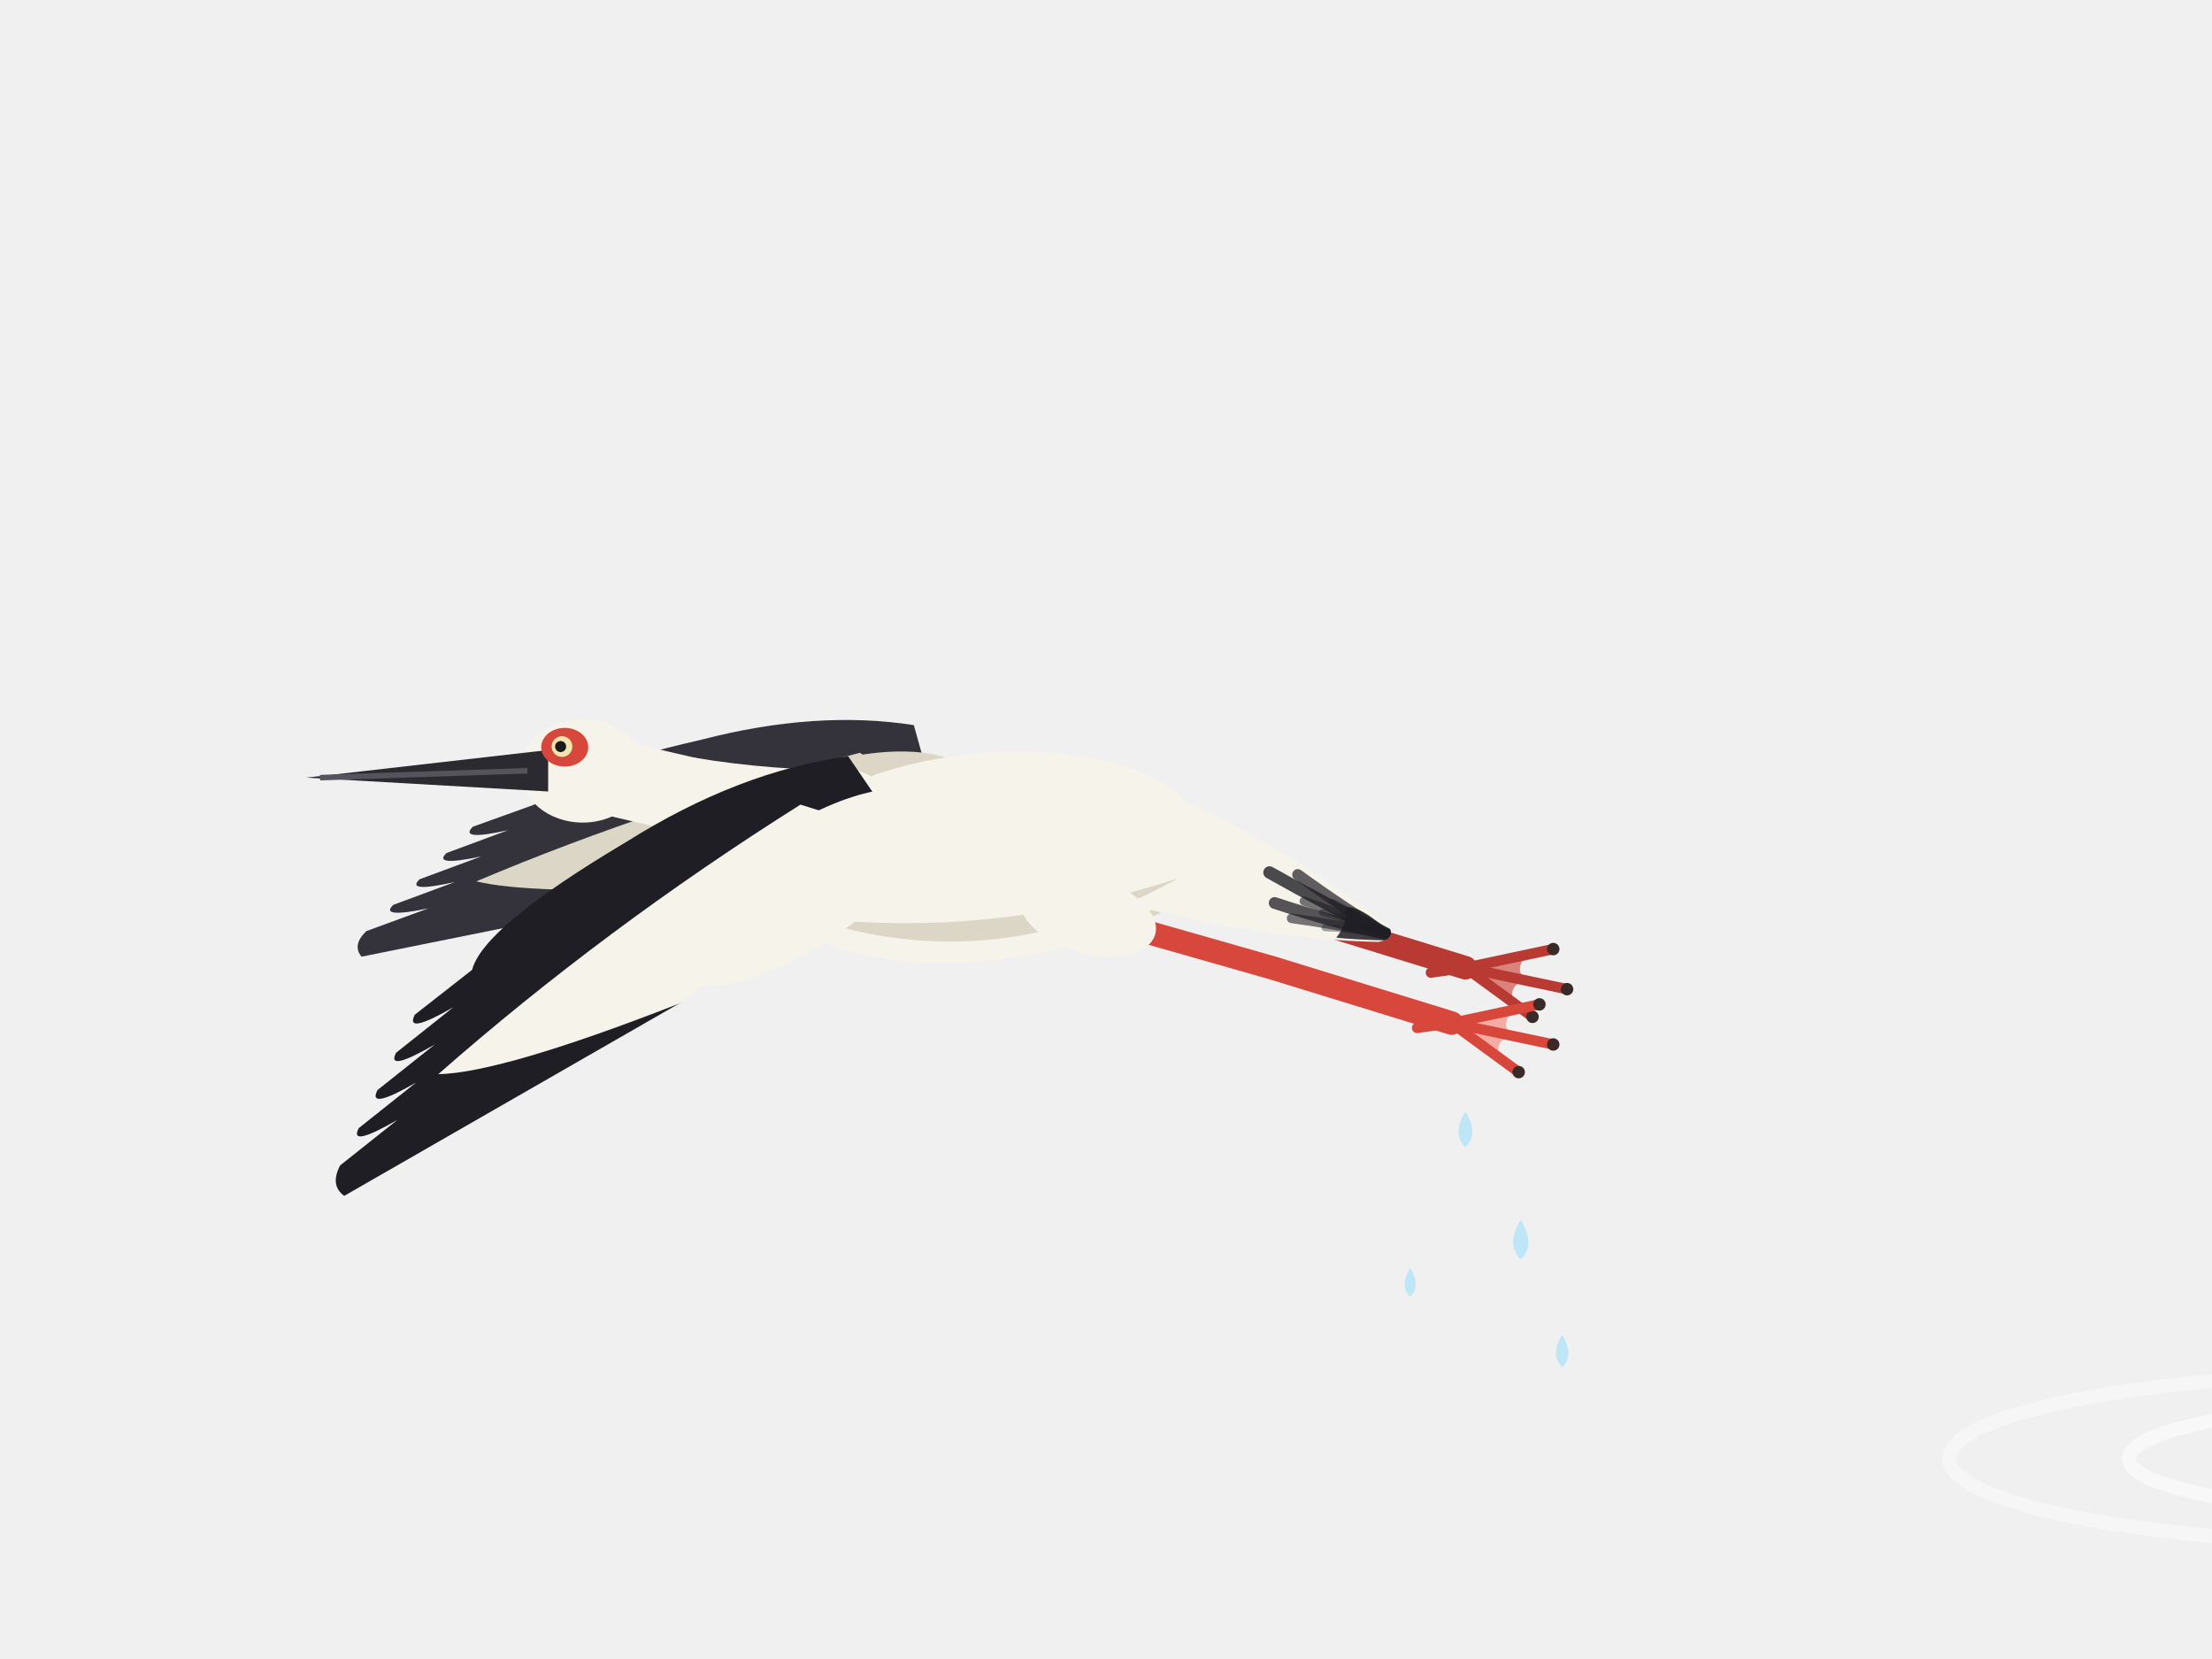
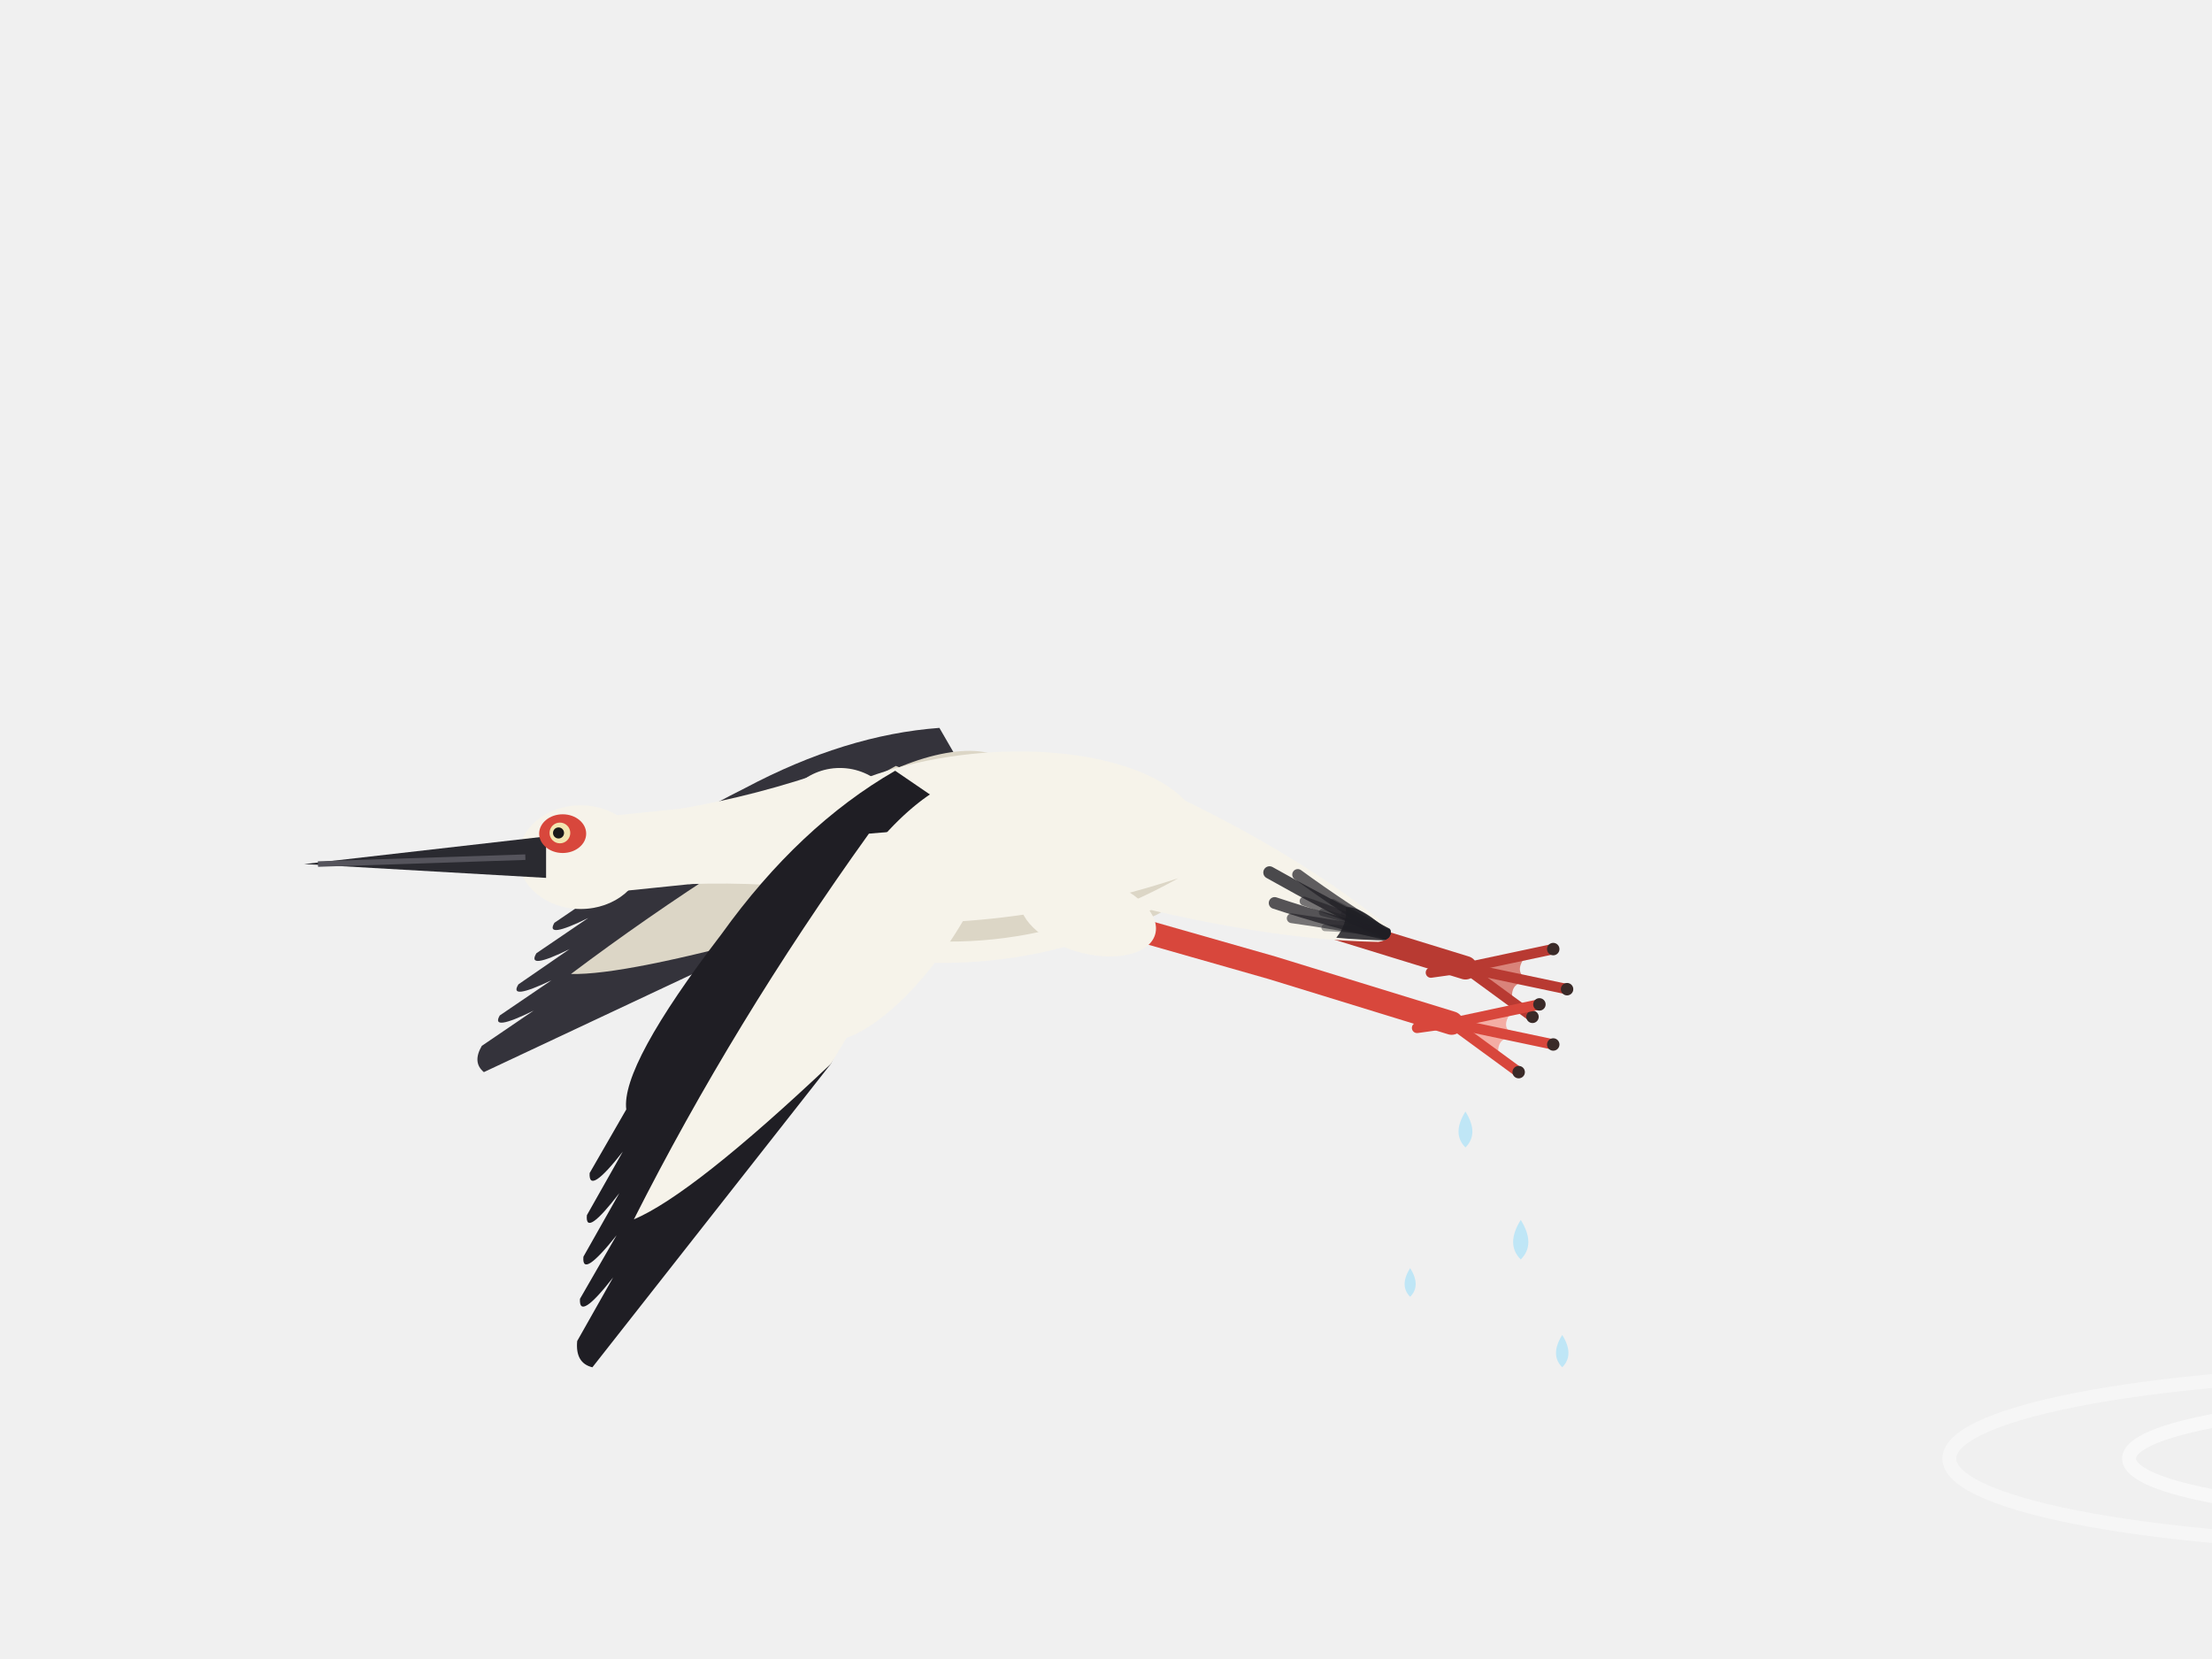
<svg xmlns="http://www.w3.org/2000/svg" width="320" height="240" viewBox="-80 -40 320 240">
  <ellipse cx="272" cy="171" rx="70" ry="12.6" fill="none" stroke="#ffffff" stroke-width="2" opacity="0.4" />
  <ellipse cx="272" cy="171" rx="44" ry="7.9" fill="none" stroke="#ffffff" stroke-width="2" opacity="0.55" />
  <path d="M132 120.8 Q134 124 132 126 Q130 124 132 120.8 Z" fill="#bfe6f6" />
  <path d="M140 136.48 Q142.2 140 140 142.2 Q137.8 140 140 136.48 Z" fill="#bfe6f6" />
  <path d="M146 153.12 Q147.8 156 146 157.8 Q144.2 156 146 153.12 Z" fill="#bfe6f6" />
  <path d="M124 143.44 Q125.6 146 124 147.6 Q122.4 146 124 143.44 Z" fill="#bfe6f6" />
  <path d="M78.4 87.3 L106 92 L132 100" stroke="#b83a32" stroke-width="3.4" fill="none" stroke-linecap="round" stroke-linejoin="round" />
  <path d="M132 100 L140.9 98.1 Q138.2 101.3 142.6 102.2 Q138.2 101.3 138.8 104.9 Z" fill="#d9837a" />
  <path d="M132 100 L144.7 97.3" stroke="#b83a32" stroke-width="1.5" stroke-linecap="round" />
  <path d="M132 100 L146.7 103.1" stroke="#b83a32" stroke-width="1.5" stroke-linecap="round" />
  <path d="M132 100 L141.7 107.1" stroke="#b83a32" stroke-width="1.5" stroke-linecap="round" />
  <path d="M132 100 L127 100.7" stroke="#b83a32" stroke-width="1.5" stroke-linecap="round" />
  <circle cx="144.7" cy="97.3" r=".9" fill="#3a2a28" />
  <circle cx="146.7" cy="103.1" r=".9" fill="#3a2a28" />
  <circle cx="141.7" cy="107.1" r=".9" fill="#3a2a28" />
  <ellipse cx="80.7" cy="87.7" rx="9.4" ry="5.5" transform="rotate(9.7 80.7 87.7)" fill="#dcd6c6" />
  <path d="M74.9 91.7 L104 100 L130 108" stroke="#d8473c" stroke-width="3.4" fill="none" stroke-linecap="round" stroke-linejoin="round" />
  <path d="M130 108 L138.9 106.1 Q136.2 109.3 140.6 110.2 Q136.2 109.3 136.8 112.9 Z" fill="#f4ada4" />
  <path d="M130 108 L142.7 105.3" stroke="#d8473c" stroke-width="1.5" stroke-linecap="round" />
  <path d="M130 108 L144.7 111.1" stroke="#d8473c" stroke-width="1.5" stroke-linecap="round" />
  <path d="M130 108 L139.7 115.1" stroke="#d8473c" stroke-width="1.5" stroke-linecap="round" />
  <path d="M130 108 L125 108.7" stroke="#d8473c" stroke-width="1.5" stroke-linecap="round" />
  <circle cx="142.7" cy="105.3" r=".9" fill="#3a2a28" />
  <circle cx="144.7" cy="111.1" r=".9" fill="#3a2a28" />
  <circle cx="139.7" cy="115.1" r=".9" fill="#3a2a28" />
-   <path d="M54.4 72.8 L21.4 88.5 L-27.7 98.4 Q-29.1 96.7 -27 94.7 L-18 91.4 Q-25.2 92.9 -23.1 90.9 L-14.2 87.6 Q-21.4 89.2 -19.3 87.2 L-10.4 83.9 Q-17.5 85.4 -15.4 83.4 L-6.5 80.1 Q-13.7 81.7 -11.6 79.6 L-2.7 76.4 Q0.5 71.8 21.5 67 Q38.1 62.7 52.2 64.9 Z" fill="#34333b" />
-   <path d="M55.6 76.6 L21.4 88.5 Q-3.4 89.4 -11.1 87.5 Q15.2 76.4 44.4 68.9 Z" fill="#dcd6c6" />
-   <ellipse cx="41.4" cy="78.6" rx="20.2" ry="8.5" transform="rotate(164 41.4 78.6)" fill="#dcd6c6" />
-   <path d="M43.5 71.4 Q31.7 71.5 20.4 69.6 L17.9 80.3 Q28.9 83.6 39.5 88.9 Z" fill="#f6f3ea" />
+   <path d="M60 72.4 L33.2 94.8 L-10 115.1 Q-11.7 113.7 -10.3 111.3 L-2.8 106.2 Q-9.1 109.3 -7.7 106.9 L-0.2 101.8 Q-6.5 104.8 -5 102.4 L2.4 97.3 Q-3.9 100.4 -2.4 97.9 L5.1 92.8 Q-1.2 95.9 0.2 93.5 L7.7 88.4 Q9.5 83.2 27.8 74 Q42.3 66.3 55.9 65.3 Z" fill="#34333b" />
+   <path d="M62 75.8 L33.2 94.8 Q10.3 101.1 2.6 100.9 Q24.4 84.5 49.6 70.8 Z" fill="#dcd6c6" />
+   <ellipse cx="49.4" cy="80.8" rx="19.4" ry="8.5" transform="rotate(150 49.4 80.8)" fill="#dcd6c6" />
+   <path d="M40.6 71.2 Q29.6 75.1 18.4 77 L19.6 87.9 Q30.9 87.5 42.4 89.1 Z" fill="#f6f3ea" />
  <circle cx="41.5" cy="80.1" r="9" fill="#f6f3ea" />
-   <path d="M41.482 80.123 Q22.9 75.8 4.3 71.5" stroke="#f6f3ea" stroke-width="11" stroke-linecap="round" fill="none" />
-   <g transform="translate(4.3 71.5) rotate(0) scale(-1 1)">
+   <path d="M41.482 80.123 Q22.7 82.1 4 84" stroke="#f6f3ea" stroke-width="11" stroke-linecap="round" fill="none" />
+   <g transform="translate(4 84) rotate(0) scale(-1 1)">
    <ellipse cx="0" cy="0" rx="9" ry="7.5" fill="#f6f3ea" />
    <path d="M5 -3 L40 1 L5 3 Z" fill="#2a2a30" />
    <path d="M8 0 L38 1" stroke="#55545c" stroke-width=".8" />
    <ellipse cx="2.6" cy="-3.4" rx="3.4" ry="2.8" fill="#d8473c" />
    <circle cx="3" cy="-3.5" r="1.5" fill="#f2e6b0" />
    <circle cx="3.2" cy="-3.5" r=".8" fill="#1a1a1a" />
  </g>
  <g transform="translate(62 84) rotate(-6)">
    <g transform="rotate(23 24 1)">
      <defs>
        <clipPath id="tail">
          <path d="M20 -8 Q44 -5 61 2 Q62 3.4 60 4.4 Q44 9 20 10 Z" />
        </clipPath>
      </defs>
      <path d="M20 -8 Q44 -5 61 2 Q62 3.4 60 4.4 Q44 9 20 10 Z" fill="#f6f3ea" />
      <g clip-path="url(#tail)">
        <path d="M46 -1.5 Q53.5 1.1 61 3" stroke="#1f1e24" stroke-width="1.6" stroke-linecap="round" fill="none" opacity="0.7" />
        <path d="M52 0.8 Q56.5 1.6 61 3" stroke="#1f1e24" stroke-width="0.9" stroke-linecap="round" fill="none" opacity="0.4" />
        <path d="M42 -0.6 Q51.5 1.5 61 3" stroke="#1f1e24" stroke-width="1.8" stroke-linecap="round" fill="none" opacity="0.8" />
        <path d="M54 2 Q57.5 2.2 61 3" stroke="#1f1e24" stroke-width="0.8" stroke-linecap="round" fill="none" opacity="0.35" />
        <path d="M48 1.9 Q54.5 2.1 61 3" stroke="#1f1e24" stroke-width="1.3" stroke-linecap="round" fill="none" opacity="0.6" />
        <path d="M51 2.7 Q56 2.5 61 3" stroke="#1f1e24" stroke-width="1" stroke-linecap="round" fill="none" opacity="0.45" />
        <path d="M44 3.4 Q52.5 3.6 61 3" stroke="#1f1e24" stroke-width="1.7" stroke-linecap="round" fill="none" opacity="0.75" />
        <path d="M55 3.5 Q58 2.9 61 3" stroke="#1f1e24" stroke-width="0.8" stroke-linecap="round" fill="none" opacity="0.35" />
        <path d="M47 4.8 Q54 3.7 61 3" stroke="#1f1e24" stroke-width="1.4" stroke-linecap="round" fill="none" opacity="0.6" />
        <path d="M52 4.7 Q56.5 3.5 61 3" stroke="#1f1e24" stroke-width="1" stroke-linecap="round" fill="none" opacity="0.4" />
        <path d="M62 3 Q56 0 54 1 Q55 3 54 5.6 Q57 5 62 3.6 Z" fill="#1f1e24" opacity=".85" />
      </g>
    </g>
    <ellipse cx="0" cy="0" rx="32" ry="15" fill="#f6f3ea" />
    <path d="M-26 6 Q0 18 28 6 Q0 12 -26 6 Z" fill="#dcd6c6" />
  </g>
  <ellipse cx="77.4" cy="92.4" rx="10.1" ry="5.5" transform="rotate(15.9 77.4 92.4)" fill="#f6f3ea" />
-   <path d="M48.3 77.6 L18.2 105.2 L-30.2 133 Q-32.3 131.5 -30.8 128.6 L-22.5 122 Q-29.6 126.1 -28.1 123.2 L-19.8 116.6 Q-26.9 120.7 -25.4 117.7 L-17.1 111.1 Q-24.2 115.2 -22.7 112.3 L-14.4 105.7 Q-21.5 109.8 -20 106.8 L-11.7 100.3 Q-10.1 94.1 10.6 81.8 Q26.8 71.6 42.7 69.4 Z" fill="#1f1e24" />
-   <path d="M50.5 81 L18.2 105.2 Q-7.4 115.2 -16.6 115.4 Q7.4 94.3 35.8 76.4 Z" fill="#f6f3ea" />
-   <ellipse cx="36" cy="88.4" rx="22.2" ry="8.5" transform="rotate(146 36 88.4)" fill="#f6f3ea" />
+   <path d="M57.7 77.1 L40.2 113.9 L5.7 157.8 Q3.2 157.2 3.5 154 L8.7 144.8 Q3.7 151.2 3.9 147.9 L9.2 138.7 Q4.1 145.1 4.4 141.8 L9.6 132.6 Q4.6 139.1 4.9 135.8 L10.1 126.6 Q5.1 133 5.3 129.7 L10.6 120.5 Q9.8 114.2 24.4 95.1 Q35.6 79.5 49.5 71.5 Z" fill="#1f1e24" />
+   <path d="M61.1 79.3 L40.2 113.9 Q20.2 132.8 11.7 136.4 Q26.1 107.9 45.7 80.6 Z" fill="#f6f3ea" />
+   <ellipse cx="50.3" cy="91.6" rx="22.2" ry="8.5" transform="rotate(124 50.3 91.6)" fill="#f6f3ea" />
</svg>
